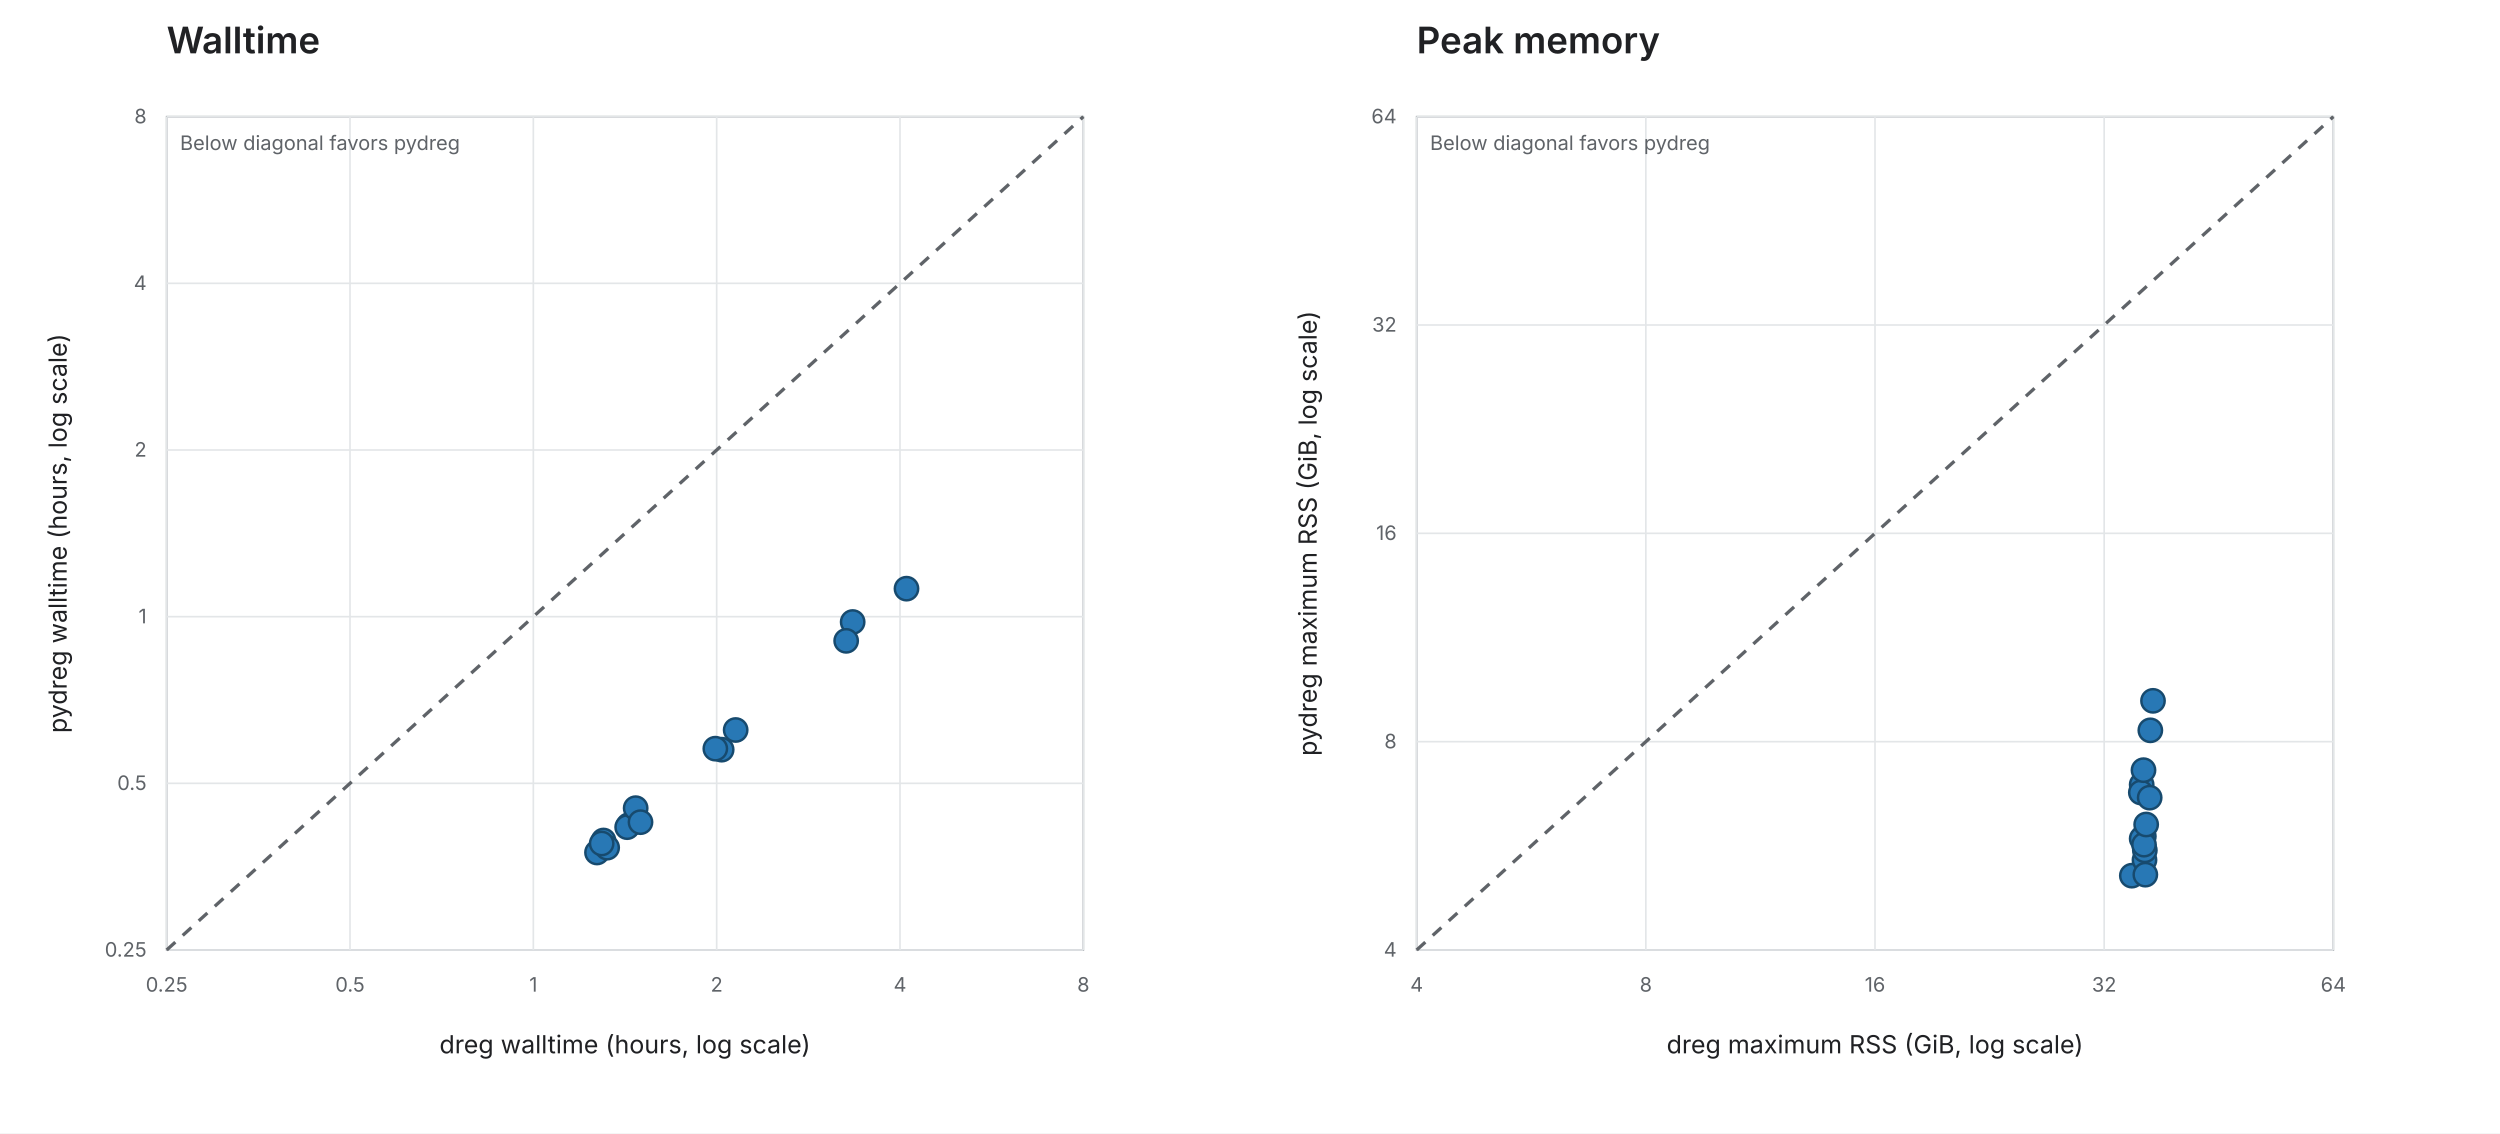
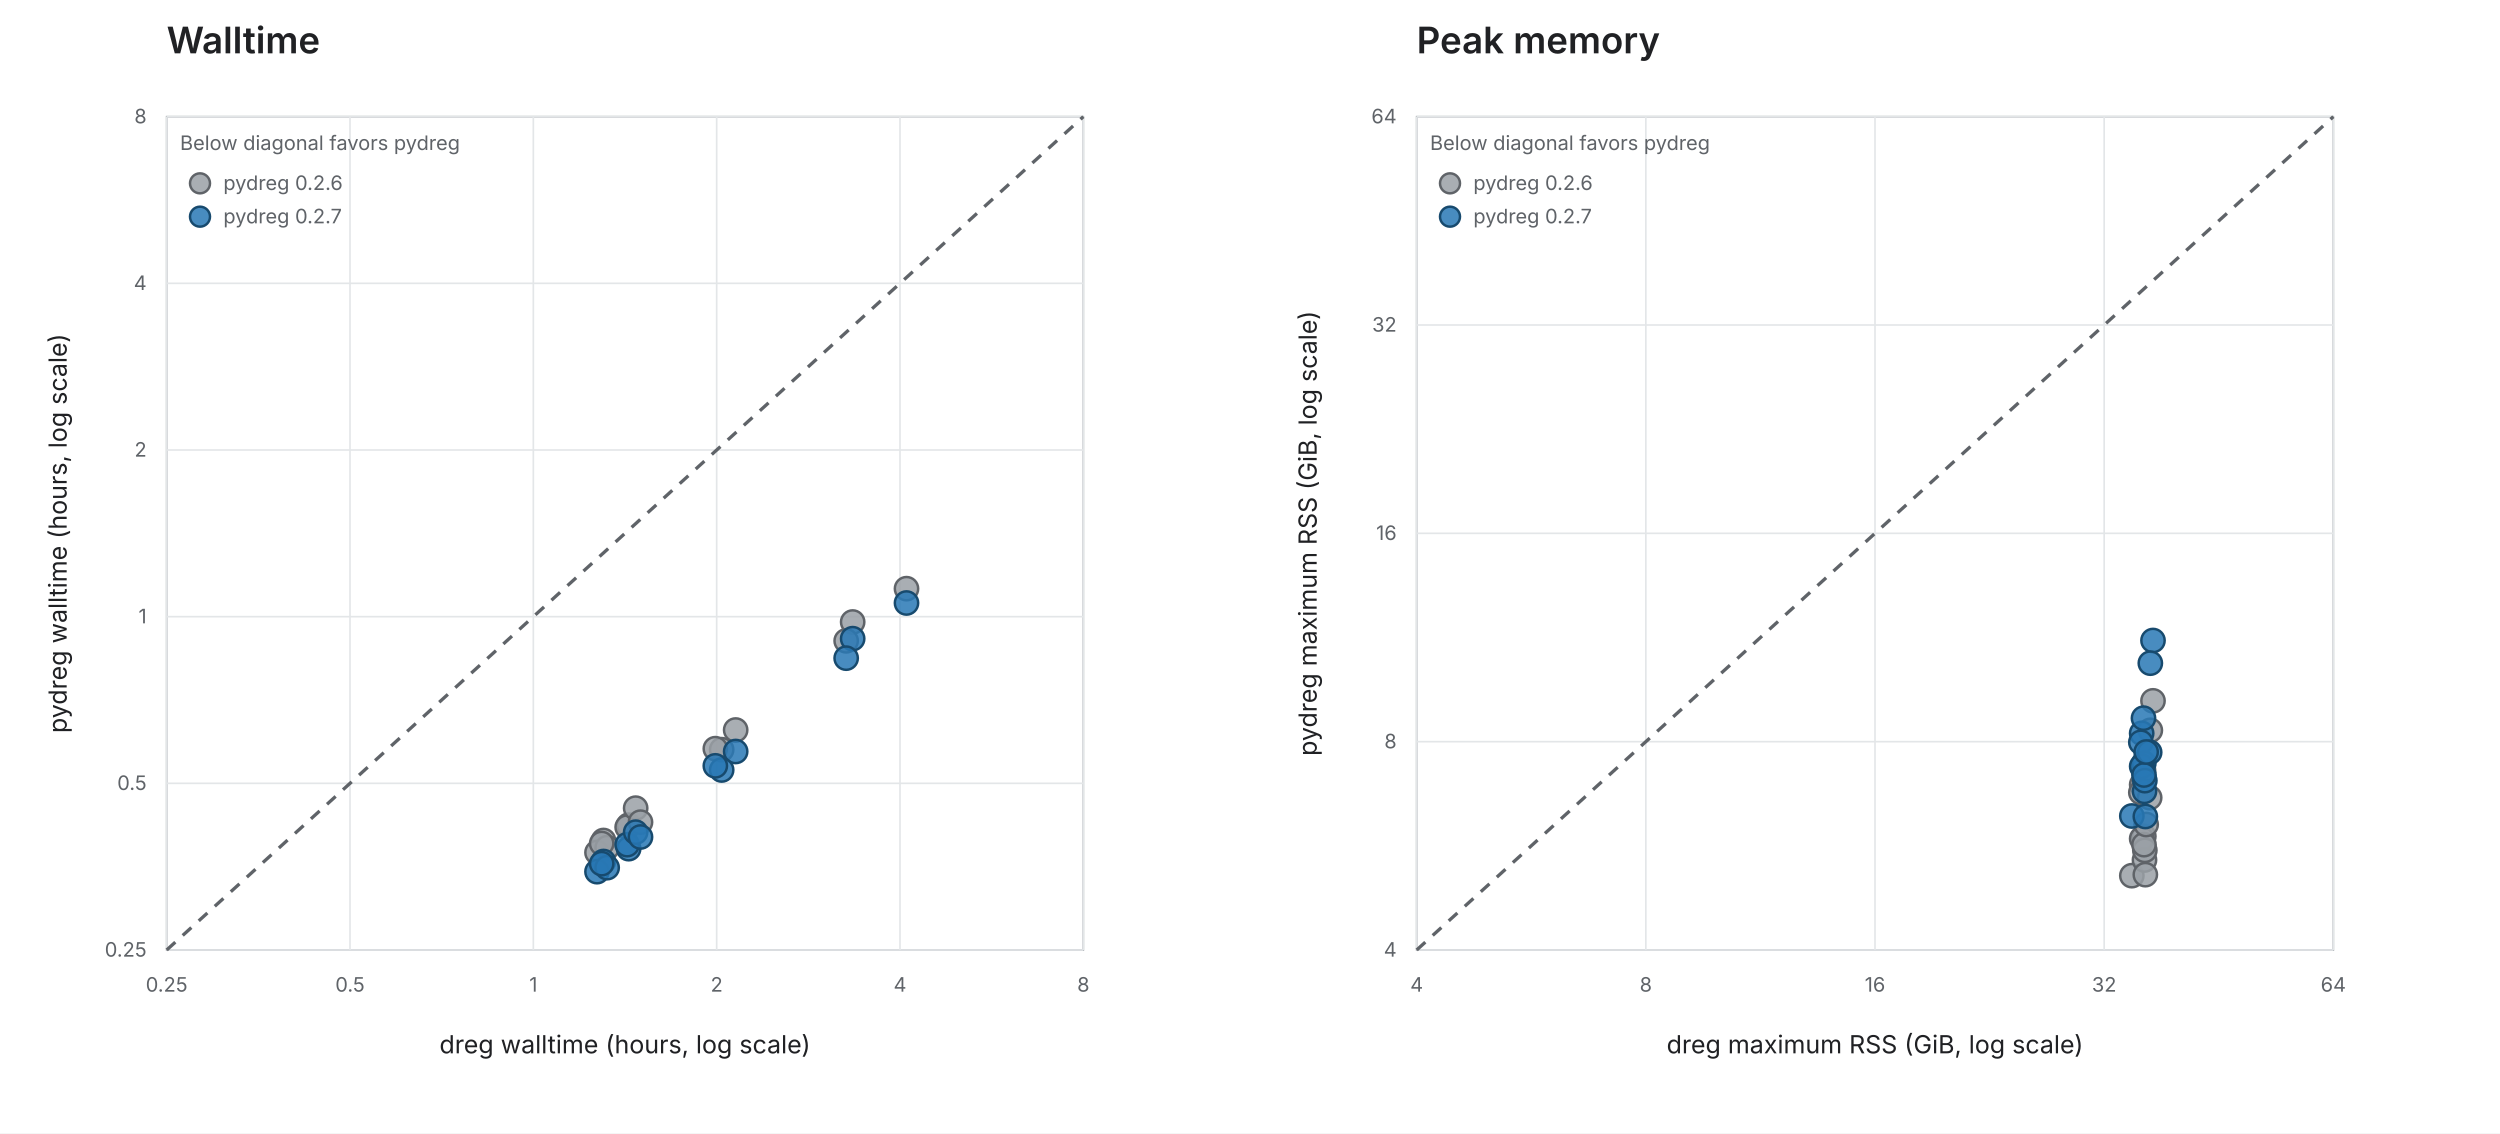
<svg xmlns="http://www.w3.org/2000/svg" width="1500" height="680" viewBox="0 0 1500 680" role="img">
  <style>
text { font-family: -apple-system, BlinkMacSystemFont, "Segoe UI", sans-serif; fill: #202124; }
.title { font-size: 22px; font-weight: 600; } .axis { font-size: 15px; }
.tick, .note { font-size: 12px; fill: #5f6368; }
.plot { fill: #fff; stroke: #9aa0a6; } .grid { stroke: #e3e6e8; stroke-width: 1; }
.diagonal { stroke: #5f6368; stroke-width: 2; stroke-dasharray: 7 6; }
- .mark { fill: #2878b5; stroke: #174a6e; stroke-width: 1.5; }
+ .mark-old { fill: #9aa0a6; stroke: #5f6368; stroke-width: 1.5; fill-opacity: 0.85; }
+ .mark-new { fill: #2878b5; stroke: #174a6e; stroke-width: 1.5; fill-opacity: 0.85; }
</style>
  <rect width="1500" height="680" fill="#fff" />
  <text x="100" y="32" class="title">Walltime</text>
  <rect x="100" y="70" width="550" height="500" class="plot" />
  <line x1="100.0" y1="70" x2="100.0" y2="570" class="grid" />
  <line x1="100" y1="570.0" x2="650" y2="570.0" class="grid" />
  <text x="100.0" y="595" class="tick" text-anchor="middle">0.25</text>
  <text x="88" y="574.0" class="tick" text-anchor="end">0.25</text>
  <line x1="210.0" y1="70" x2="210.0" y2="570" class="grid" />
  <line x1="100" y1="470.0" x2="650" y2="470.0" class="grid" />
  <text x="210.0" y="595" class="tick" text-anchor="middle">0.5</text>
  <text x="88" y="474.0" class="tick" text-anchor="end">0.5</text>
  <line x1="320.0" y1="70" x2="320.0" y2="570" class="grid" />
  <line x1="100" y1="370.0" x2="650" y2="370.0" class="grid" />
  <text x="320.0" y="595" class="tick" text-anchor="middle">1</text>
  <text x="88" y="374.0" class="tick" text-anchor="end">1</text>
  <line x1="430.0" y1="70" x2="430.0" y2="570" class="grid" />
  <line x1="100" y1="270.0" x2="650" y2="270.0" class="grid" />
  <text x="430.0" y="595" class="tick" text-anchor="middle">2</text>
  <text x="88" y="274.0" class="tick" text-anchor="end">2</text>
  <line x1="540.0" y1="70" x2="540.0" y2="570" class="grid" />
  <line x1="100" y1="170.0" x2="650" y2="170.0" class="grid" />
  <text x="540.0" y="595" class="tick" text-anchor="middle">4</text>
  <text x="88" y="174.0" class="tick" text-anchor="end">4</text>
  <line x1="650.0" y1="70" x2="650.0" y2="570" class="grid" />
  <line x1="100" y1="70.0" x2="650" y2="70.0" class="grid" />
  <text x="650.0" y="595" class="tick" text-anchor="middle">8</text>
  <text x="88" y="74.0" class="tick" text-anchor="end">8</text>
  <line x1="100.0" y1="570.0" x2="650.0" y2="70.0" class="diagonal" />
-   <circle cx="543.9" cy="353.2" r="7" class="mark" />
-   <circle cx="362.1" cy="504.3" r="7" class="mark" />
-   <circle cx="441.4" cy="438.0" r="7" class="mark" />
-   <circle cx="433.0" cy="449.8" r="7" class="mark" />
-   <circle cx="377.2" cy="495.1" r="7" class="mark" />
-   <circle cx="376.3" cy="496.3" r="7" class="mark" />
-   <circle cx="511.6" cy="373.2" r="7" class="mark" />
-   <circle cx="429.2" cy="449.2" r="7" class="mark" />
-   <circle cx="381.4" cy="484.9" r="7" class="mark" />
-   <circle cx="358.2" cy="511.5" r="7" class="mark" />
-   <circle cx="364.3" cy="508.6" r="7" class="mark" />
-   <circle cx="384.3" cy="493.3" r="7" class="mark" />
-   <circle cx="361.0" cy="506.1" r="7" class="mark" />
-   <circle cx="507.7" cy="384.5" r="7" class="mark" />
+   <circle cx="543.9" cy="353.2" r="7" class="mark-old" />
+   <circle cx="362.1" cy="504.3" r="7" class="mark-old" />
+   <circle cx="441.4" cy="438.0" r="7" class="mark-old" />
+   <circle cx="433.0" cy="449.8" r="7" class="mark-old" />
+   <circle cx="377.2" cy="495.1" r="7" class="mark-old" />
+   <circle cx="376.3" cy="496.3" r="7" class="mark-old" />
+   <circle cx="511.6" cy="373.2" r="7" class="mark-old" />
+   <circle cx="429.2" cy="449.2" r="7" class="mark-old" />
+   <circle cx="381.4" cy="484.9" r="7" class="mark-old" />
+   <circle cx="358.2" cy="511.5" r="7" class="mark-old" />
+   <circle cx="364.3" cy="508.6" r="7" class="mark-old" />
+   <circle cx="384.3" cy="493.3" r="7" class="mark-old" />
+   <circle cx="361.0" cy="506.1" r="7" class="mark-old" />
+   <circle cx="507.7" cy="384.5" r="7" class="mark-old" />
+   <circle cx="543.9" cy="361.8" r="7" class="mark-new" />
+   <circle cx="362.1" cy="516.9" r="7" class="mark-new" />
+   <circle cx="441.4" cy="450.9" r="7" class="mark-new" />
+   <circle cx="433.0" cy="462.0" r="7" class="mark-new" />
+   <circle cx="377.2" cy="509.2" r="7" class="mark-new" />
+   <circle cx="376.3" cy="506.8" r="7" class="mark-new" />
+   <circle cx="511.6" cy="383.2" r="7" class="mark-new" />
+   <circle cx="429.2" cy="459.5" r="7" class="mark-new" />
+   <circle cx="381.4" cy="499.3" r="7" class="mark-new" />
+   <circle cx="358.2" cy="523.0" r="7" class="mark-new" />
+   <circle cx="364.3" cy="520.6" r="7" class="mark-new" />
+   <circle cx="384.3" cy="502.2" r="7" class="mark-new" />
+   <circle cx="361.0" cy="518.2" r="7" class="mark-new" />
+   <circle cx="507.7" cy="394.9" r="7" class="mark-new" />
  <text x="375.0" y="632" class="axis" text-anchor="middle">dreg walltime (hours, log scale)</text>
  <text x="40" y="320.0" class="axis" text-anchor="middle" transform="rotate(-90 40 320.0)">pydreg walltime (hours, log scale)</text>
  <text x="108" y="90" class="note" text-anchor="start">Below diagonal favors pydreg</text>
+   <circle cx="120" cy="110" r="6" class="mark-old" />
+   <text x="134" y="114" class="note" text-anchor="start">pydreg 0.2.6</text>
+   <circle cx="120" cy="130" r="6" class="mark-new" />
+   <text x="134" y="134" class="note" text-anchor="start">pydreg 0.2.7</text>
  <text x="850" y="32" class="title">Peak memory</text>
  <rect x="850" y="70" width="550" height="500" class="plot" />
  <line x1="850.0" y1="70" x2="850.0" y2="570" class="grid" />
  <line x1="850" y1="570.0" x2="1400" y2="570.0" class="grid" />
  <text x="850.0" y="595" class="tick" text-anchor="middle">4</text>
  <text x="838" y="574.0" class="tick" text-anchor="end">4</text>
  <line x1="987.5" y1="70" x2="987.5" y2="570" class="grid" />
  <line x1="850" y1="445.0" x2="1400" y2="445.0" class="grid" />
  <text x="987.5" y="595" class="tick" text-anchor="middle">8</text>
  <text x="838" y="449.0" class="tick" text-anchor="end">8</text>
  <line x1="1125.0" y1="70" x2="1125.0" y2="570" class="grid" />
  <line x1="850" y1="320.0" x2="1400" y2="320.0" class="grid" />
  <text x="1125.0" y="595" class="tick" text-anchor="middle">16</text>
  <text x="838" y="324.0" class="tick" text-anchor="end">16</text>
  <line x1="1262.5" y1="70" x2="1262.5" y2="570" class="grid" />
  <line x1="850" y1="195.0" x2="1400" y2="195.0" class="grid" />
  <text x="1262.5" y="595" class="tick" text-anchor="middle">32</text>
  <text x="838" y="199.0" class="tick" text-anchor="end">32</text>
  <line x1="1400.0" y1="70" x2="1400.0" y2="570" class="grid" />
  <line x1="850" y1="70.0" x2="1400" y2="70.0" class="grid" />
  <text x="1400.0" y="595" class="tick" text-anchor="middle">64</text>
  <text x="838" y="74.0" class="tick" text-anchor="end">64</text>
  <line x1="850.0" y1="570.0" x2="1400.0" y2="70.0" class="diagonal" />
-   <circle cx="1291.8" cy="420.5" r="7" class="mark" />
-   <circle cx="1279.1" cy="525.4" r="7" class="mark" />
-   <circle cx="1285.0" cy="470.8" r="7" class="mark" />
-   <circle cx="1284.5" cy="475.5" r="7" class="mark" />
-   <circle cx="1286.3" cy="501.8" r="7" class="mark" />
-   <circle cx="1285.0" cy="503.2" r="7" class="mark" />
-   <circle cx="1286.1" cy="462.1" r="7" class="mark" />
-   <circle cx="1289.8" cy="478.6" r="7" class="mark" />
-   <circle cx="1286.7" cy="516.0" r="7" class="mark" />
-   <circle cx="1286.9" cy="510.2" r="7" class="mark" />
-   <circle cx="1286.4" cy="506.8" r="7" class="mark" />
-   <circle cx="1287.7" cy="494.7" r="7" class="mark" />
-   <circle cx="1287.2" cy="524.8" r="7" class="mark" />
-   <circle cx="1290.2" cy="438.2" r="7" class="mark" />
+   <circle cx="1291.8" cy="420.5" r="7" class="mark-old" />
+   <circle cx="1279.1" cy="525.4" r="7" class="mark-old" />
+   <circle cx="1285.0" cy="470.8" r="7" class="mark-old" />
+   <circle cx="1284.5" cy="475.5" r="7" class="mark-old" />
+   <circle cx="1286.3" cy="501.8" r="7" class="mark-old" />
+   <circle cx="1285.0" cy="503.2" r="7" class="mark-old" />
+   <circle cx="1286.1" cy="462.1" r="7" class="mark-old" />
+   <circle cx="1289.8" cy="478.6" r="7" class="mark-old" />
+   <circle cx="1286.7" cy="516.0" r="7" class="mark-old" />
+   <circle cx="1286.9" cy="510.2" r="7" class="mark-old" />
+   <circle cx="1286.4" cy="506.8" r="7" class="mark-old" />
+   <circle cx="1287.7" cy="494.7" r="7" class="mark-old" />
+   <circle cx="1287.2" cy="524.8" r="7" class="mark-old" />
+   <circle cx="1290.2" cy="438.2" r="7" class="mark-old" />
+   <circle cx="1291.8" cy="384.3" r="7" class="mark-new" />
+   <circle cx="1279.1" cy="489.6" r="7" class="mark-new" />
+   <circle cx="1285.0" cy="440.0" r="7" class="mark-new" />
+   <circle cx="1284.5" cy="445.4" r="7" class="mark-new" />
+   <circle cx="1286.3" cy="457.9" r="7" class="mark-new" />
+   <circle cx="1285.0" cy="459.8" r="7" class="mark-new" />
+   <circle cx="1286.1" cy="430.9" r="7" class="mark-new" />
+   <circle cx="1289.8" cy="451.4" r="7" class="mark-new" />
+   <circle cx="1286.7" cy="474.8" r="7" class="mark-new" />
+   <circle cx="1286.9" cy="468.4" r="7" class="mark-new" />
+   <circle cx="1286.4" cy="465.0" r="7" class="mark-new" />
+   <circle cx="1287.7" cy="451.2" r="7" class="mark-new" />
+   <circle cx="1287.2" cy="489.9" r="7" class="mark-new" />
+   <circle cx="1290.2" cy="397.9" r="7" class="mark-new" />
  <text x="1125.0" y="632" class="axis" text-anchor="middle">dreg maximum RSS (GiB, log scale)</text>
  <text x="790" y="320.0" class="axis" text-anchor="middle" transform="rotate(-90 790 320.0)">pydreg maximum RSS (GiB, log scale)</text>
  <text x="858" y="90" class="note" text-anchor="start">Below diagonal favors pydreg</text>
+   <circle cx="870" cy="110" r="6" class="mark-old" />
+   <text x="884" y="114" class="note" text-anchor="start">pydreg 0.2.6</text>
+   <circle cx="870" cy="130" r="6" class="mark-new" />
+   <text x="884" y="134" class="note" text-anchor="start">pydreg 0.2.7</text>
</svg>
